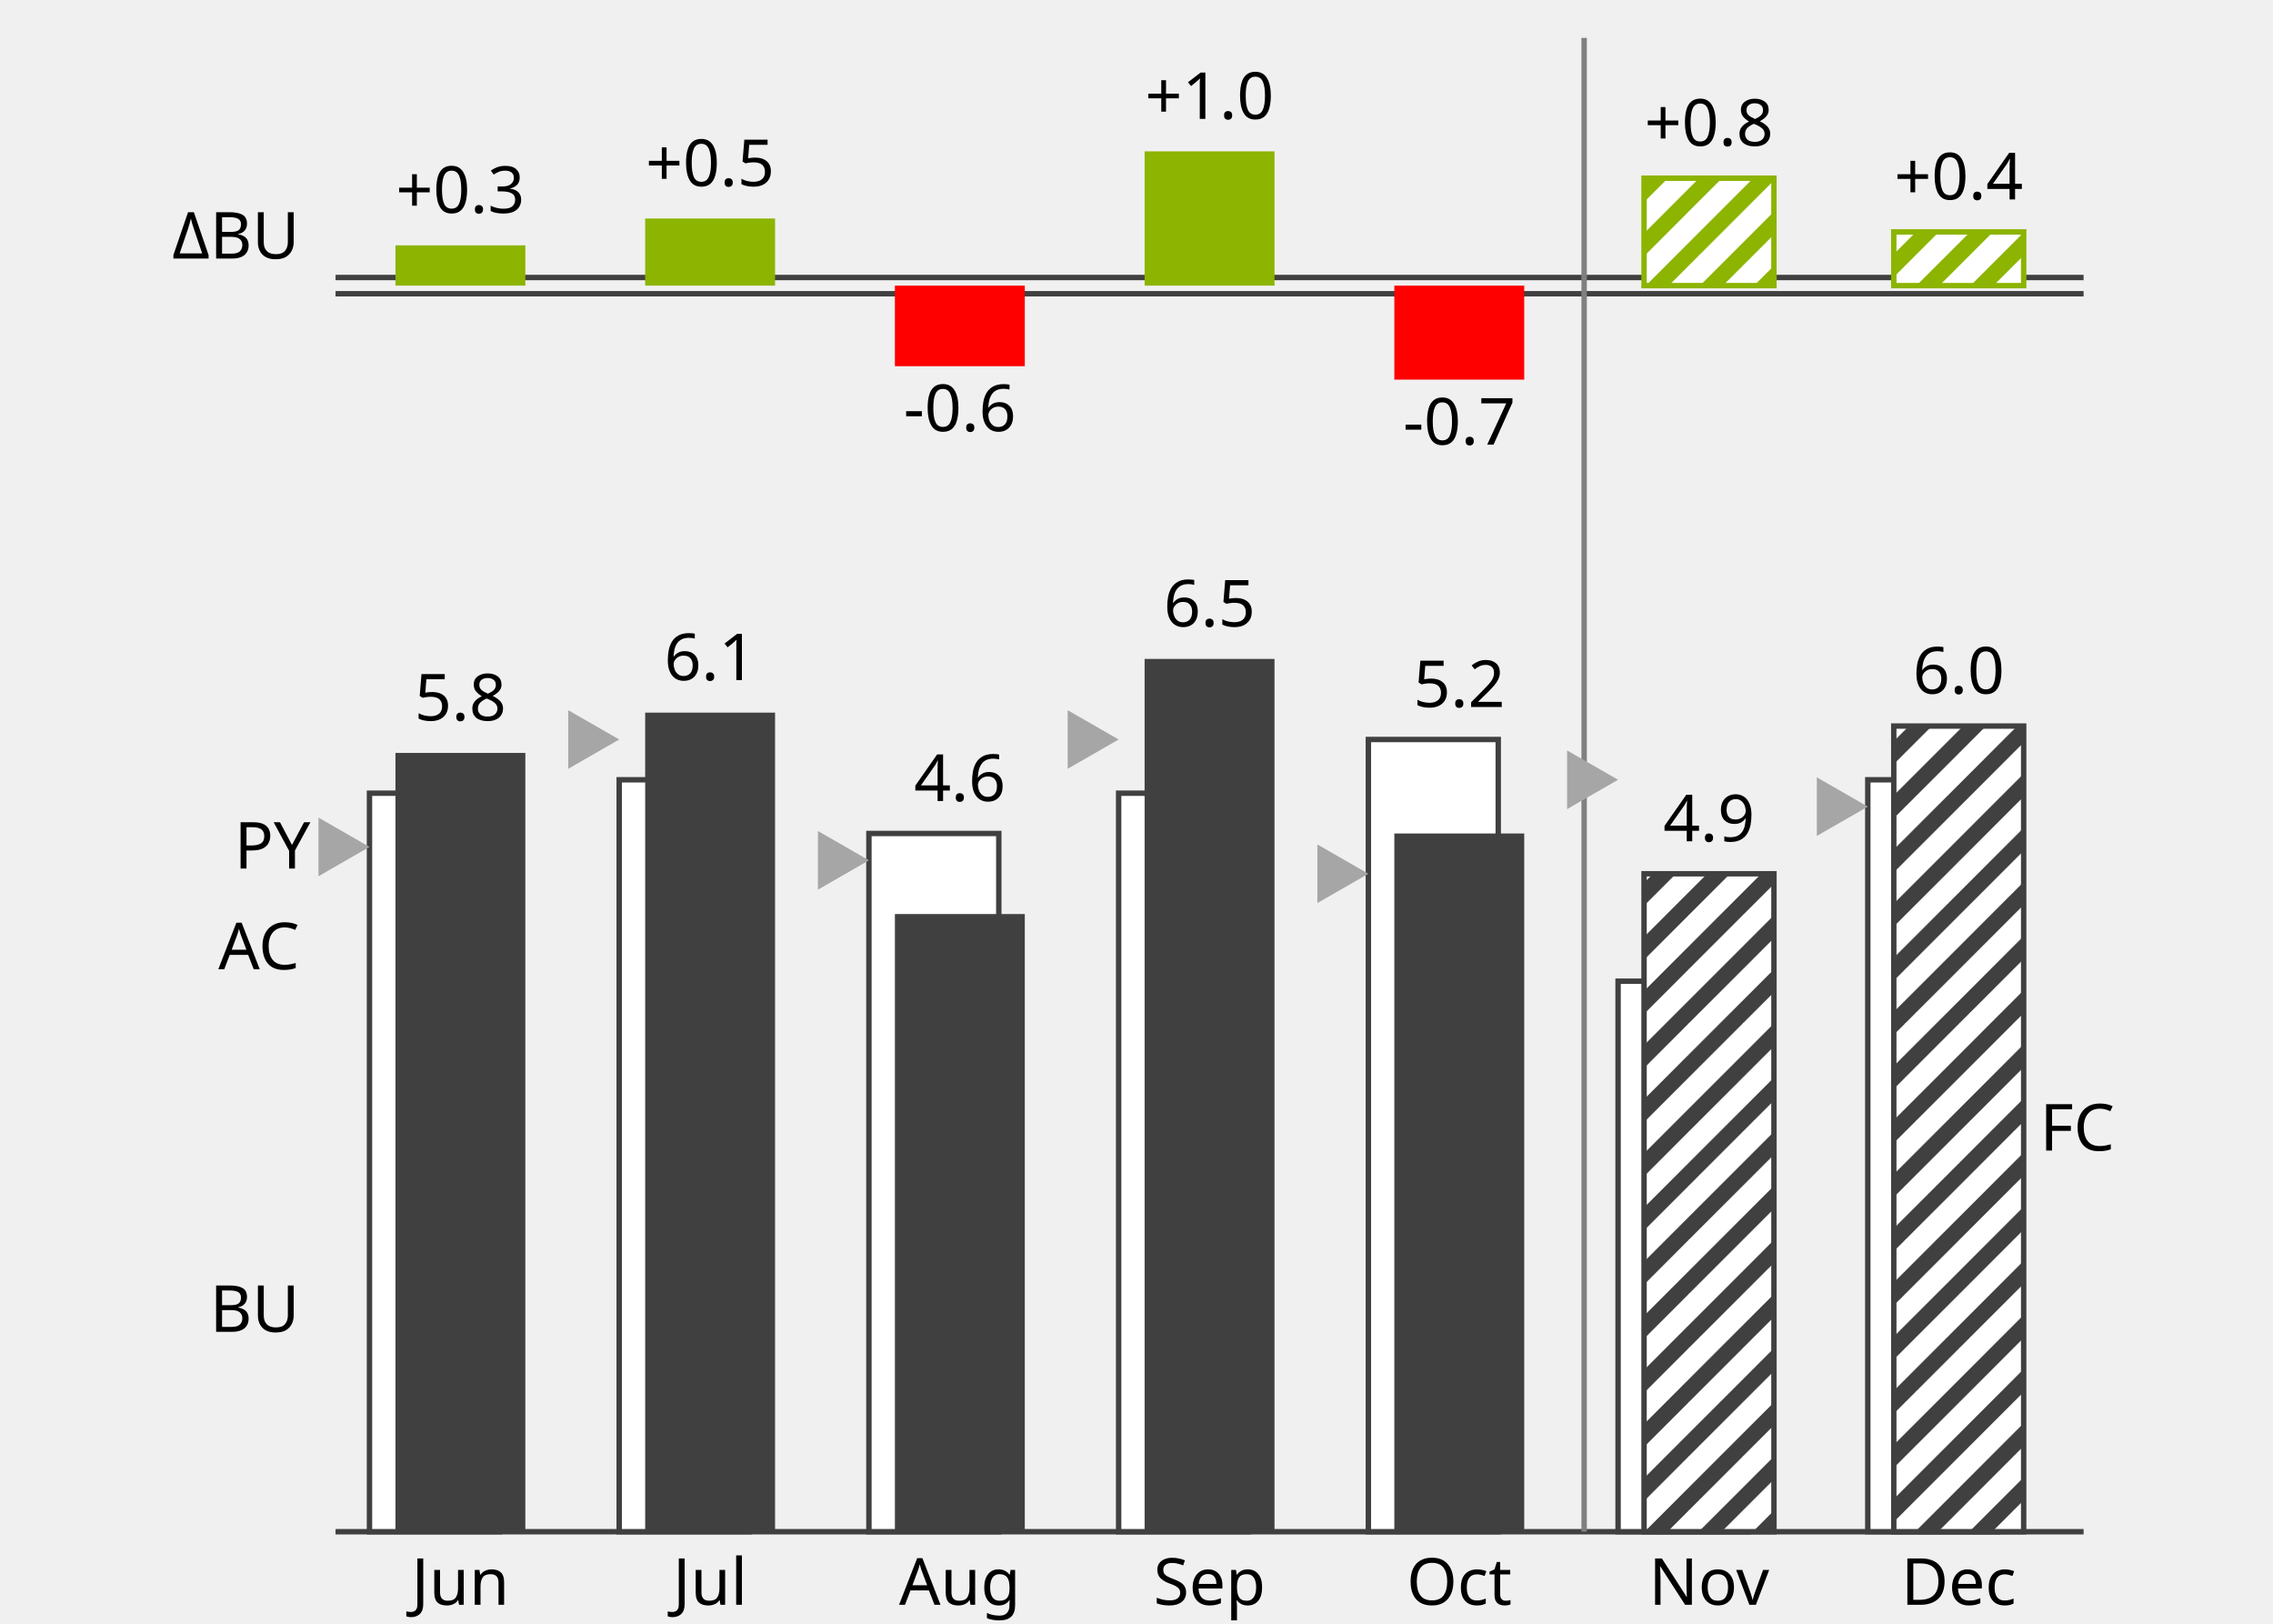
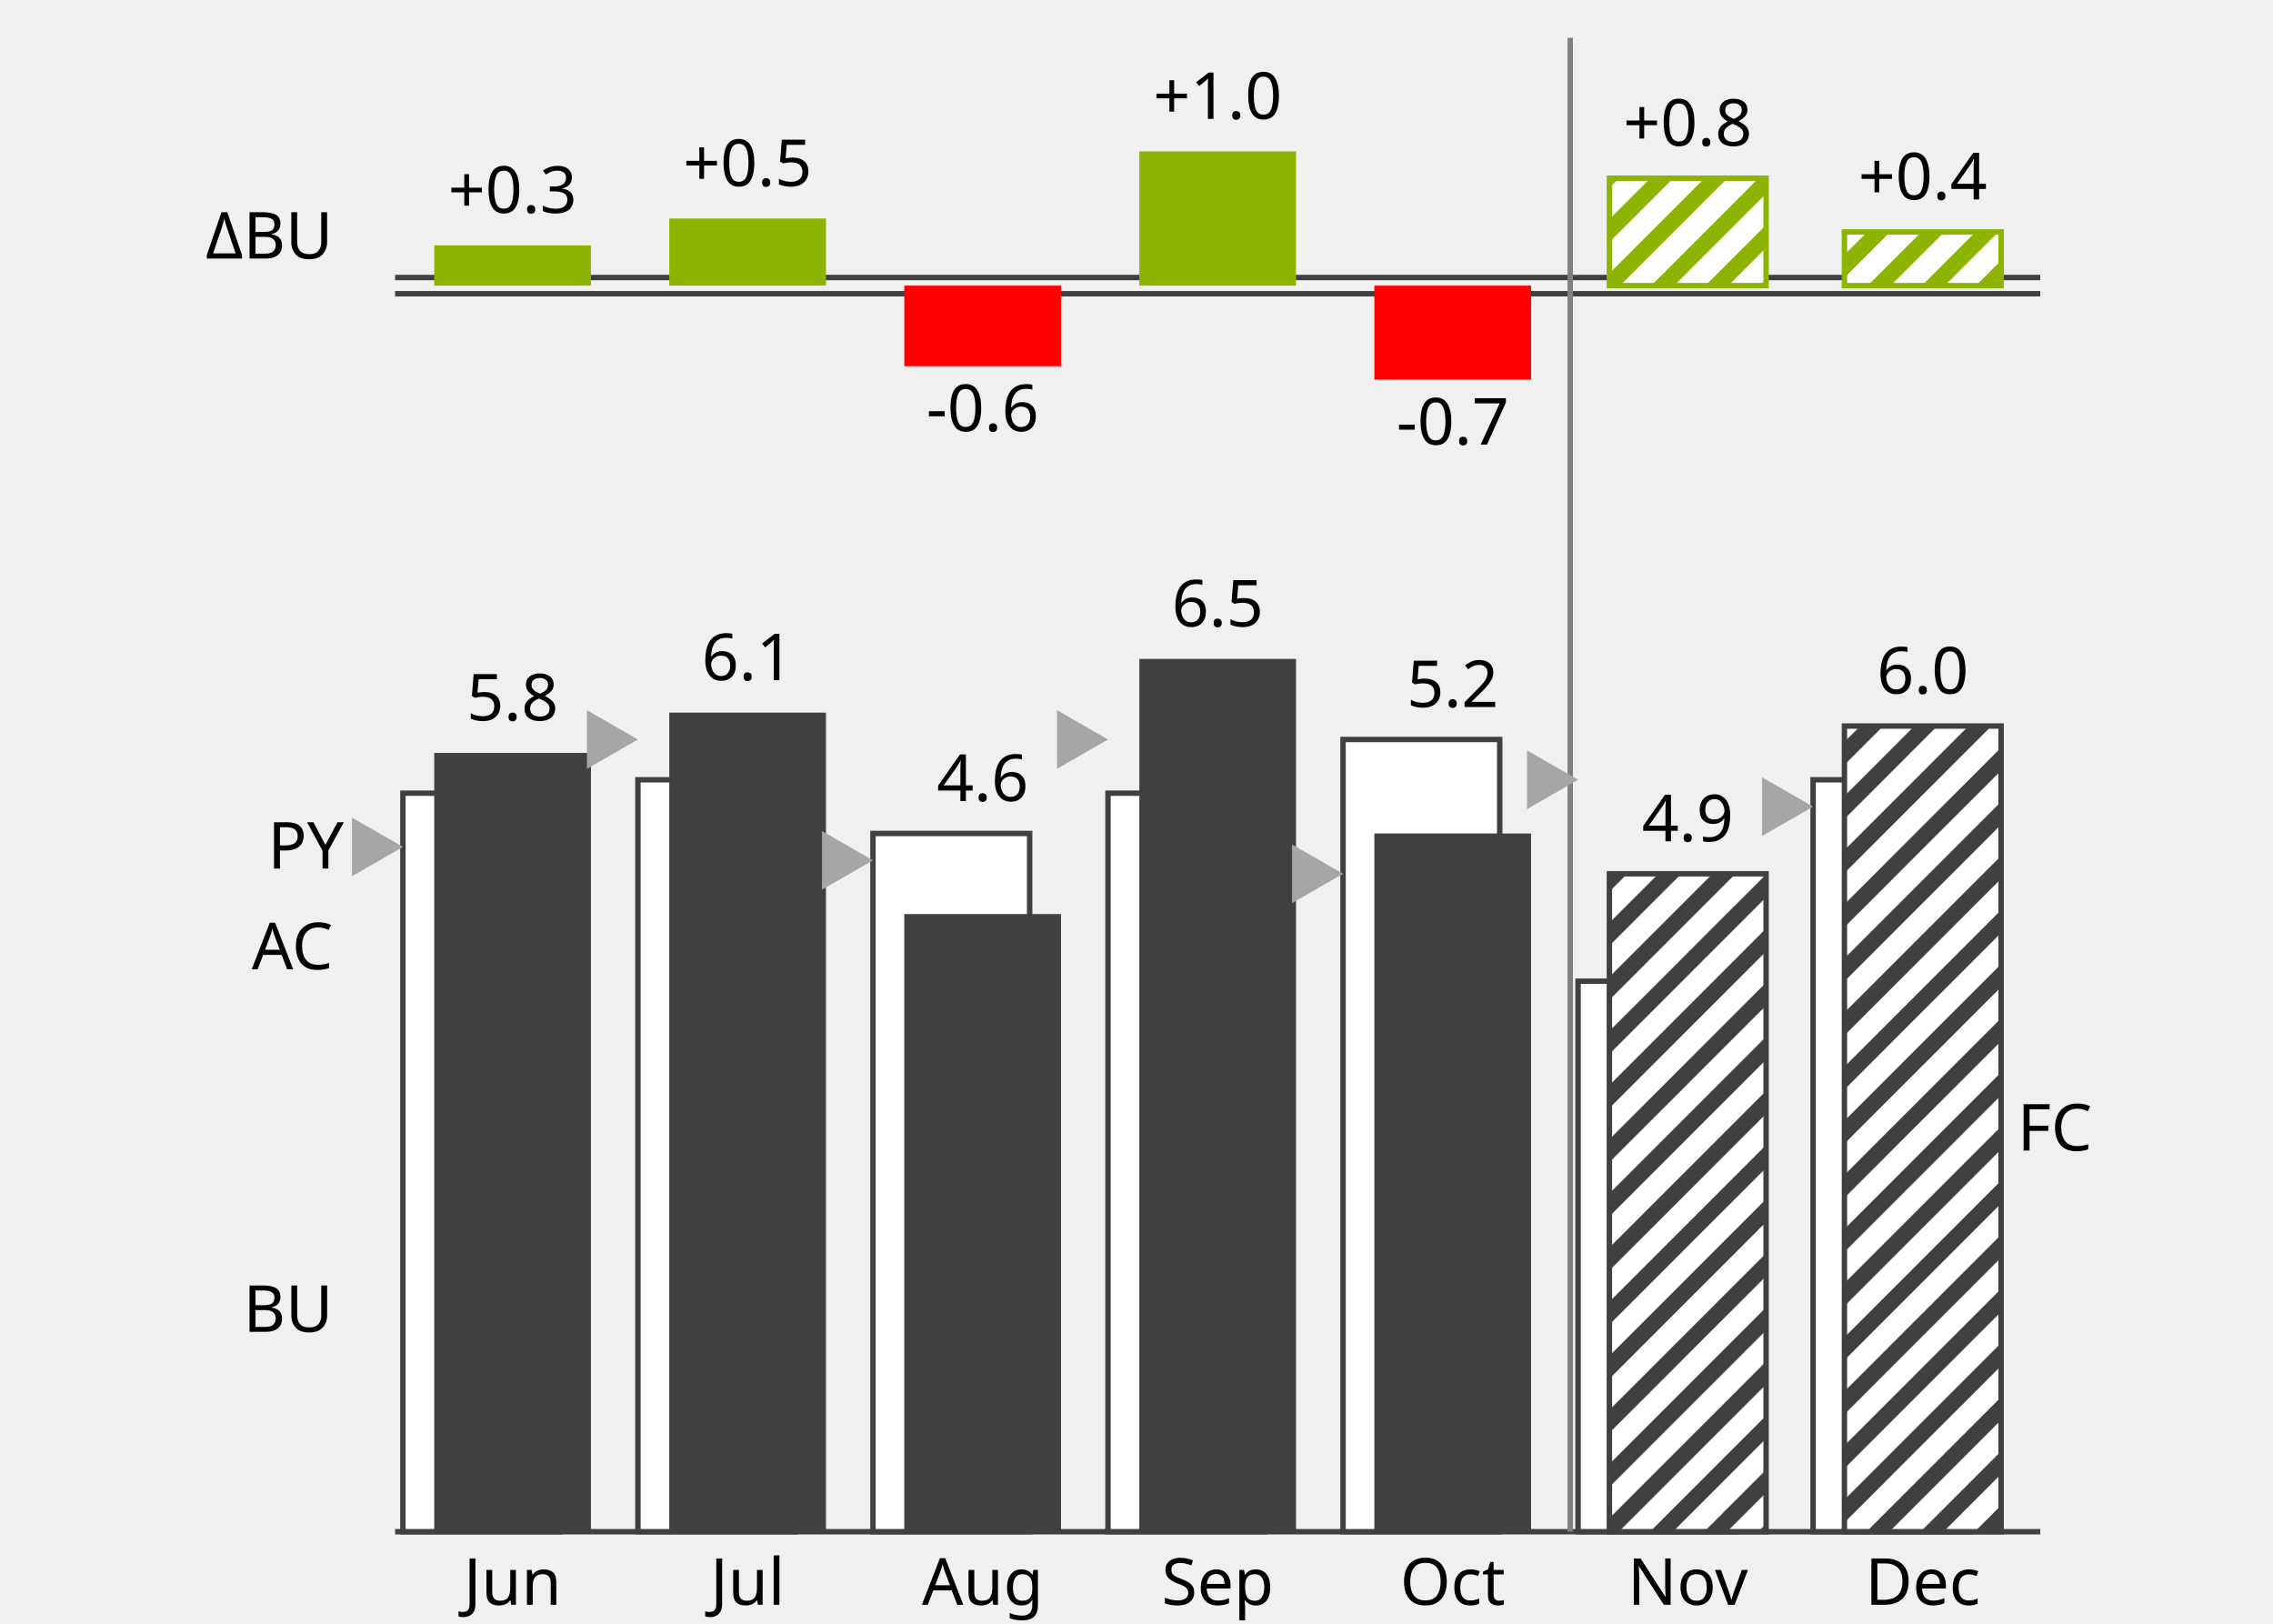
<svg xmlns="http://www.w3.org/2000/svg" version="1.1" class="marks" width="420" height="300" viewBox="0 0 420 300">
  <defs>
    <pattern id="pp-diagonal-stripe-3-404040-FFFFFF" patternUnits="userSpaceOnUse" width="10" height="10">
      <rect width="10" height="10" fill="#FFFFFF" />
      <path d="M-1,1 l2,-2 M0,10 l10,-10 M9,11 l2,-2" stroke="#404040" stroke-width="3" />
    </pattern>
    <pattern id="pp-diagonal-stripe-3-8CB400-FFFFFF" patternUnits="userSpaceOnUse" width="10" height="10">
      <rect width="10" height="10" fill="#FFFFFF" />
      <path d="M-1,1 l2,-2 M0,10 l10,-10 M9,11 l2,-2" stroke="#8CB400" stroke-width="3" />
    </pattern>
  </defs>
-   <g fill="none" stroke-miterlimit="4" transform="translate(62,7)">
+   <g fill="none" stroke-miterlimit="4" transform="translate(73,7)">
    <g class="mark-group role-frame root" role="graphics-object" aria-roledescription="group mark container">
      <g transform="translate(0,0)">
-         <path class="background" aria-hidden="true" d="M0,0h323v276h-323Z" />
+         <path class="background" aria-hidden="true" d="M0,0h304v276h-304Z" />
        <g>
          <g class="mark-group role-axis" role="graphics-symbol" aria-roledescription="axis" aria-label="X-axis for a discrete scale with 7 values: Jun, Jul, Aug, Sep, Oct, Nov, Dec">
            <g transform="translate(0.5,276.5)">
              <path class="background" aria-hidden="true" d="M0,0h0v0h0Z" pointer-events="none" />
              <g>
                <g class="mark-text role-axis-label" pointer-events="none">
-                   <text text-anchor="middle" transform="translate(22.57143,13)" font-family="Segoe UI" font-size="12px" fill="#000000" opacity="1">Jun</text>
-                   <text text-anchor="middle" transform="translate(68.71429,13)" font-family="Segoe UI" font-size="12px" fill="#000000" opacity="1">Jul</text>
-                   <text text-anchor="middle" transform="translate(114.8571,13)" font-family="Segoe UI" font-size="12px" fill="#000000" opacity="1">Aug</text>
-                   <text text-anchor="middle" transform="translate(161,13)" font-family="Segoe UI" font-size="12px" fill="#000000" opacity="1">Sep</text>
-                   <text text-anchor="middle" transform="translate(207.1429,13)" font-family="Segoe UI" font-size="12px" fill="#000000" opacity="1">Oct</text>
-                   <text text-anchor="middle" transform="translate(253.2857,13)" font-family="Segoe UI" font-size="12px" fill="#000000" opacity="1">Nov</text>
-                   <text text-anchor="middle" transform="translate(299.4286,13)" font-family="Segoe UI" font-size="12px" fill="#000000" opacity="1">Dec</text>
+                   <text text-anchor="middle" transform="translate(21.21429,13)" font-family="Segoe UI" font-size="12px" fill="#000000" opacity="1">Jun</text>
+                   <text text-anchor="middle" transform="translate(64.64286,13)" font-family="Segoe UI" font-size="12px" fill="#000000" opacity="1">Jul</text>
+                   <text text-anchor="middle" transform="translate(108.0714,13)" font-family="Segoe UI" font-size="12px" fill="#000000" opacity="1">Aug</text>
+                   <text text-anchor="middle" transform="translate(151.5,13)" font-family="Segoe UI" font-size="12px" fill="#000000" opacity="1">Sep</text>
+                   <text text-anchor="middle" transform="translate(194.9286,13)" font-family="Segoe UI" font-size="12px" fill="#000000" opacity="1">Oct</text>
+                   <text text-anchor="middle" transform="translate(238.3571,13)" font-family="Segoe UI" font-size="12px" fill="#000000" opacity="1">Nov</text>
+                   <text text-anchor="middle" transform="translate(281.7857,13)" font-family="Segoe UI" font-size="12px" fill="#000000" opacity="1">Dec</text>
                </g>
              </g>
              <path class="foreground" aria-hidden="true" d="" pointer-events="none" display="none" />
            </g>
          </g>
          <g class="mark-symbol role-mark layer_0_marks" role="graphics-object" aria-roledescription="symbol mark container">
-             <path aria-label="Period: Jun" role="graphics-symbol" aria-roledescription="point" transform="translate(23.07143,0)" d="M2.739,0A2.739,2.739,0,1,1,-2.739,0A2.739,2.739,0,1,1,2.739,0" stroke="#4c78a8" stroke-width="2" opacity="0" />
-             <path aria-label="Period: Jul" role="graphics-symbol" aria-roledescription="point" transform="translate(69.21429,0)" d="M2.739,0A2.739,2.739,0,1,1,-2.739,0A2.739,2.739,0,1,1,2.739,0" stroke="#4c78a8" stroke-width="2" opacity="0" />
-             <path aria-label="Period: Aug" role="graphics-symbol" aria-roledescription="point" transform="translate(115.3571,0)" d="M2.739,0A2.739,2.739,0,1,1,-2.739,0A2.739,2.739,0,1,1,2.739,0" stroke="#4c78a8" stroke-width="2" opacity="0" />
-             <path aria-label="Period: Sep" role="graphics-symbol" aria-roledescription="point" transform="translate(161.5,0)" d="M2.739,0A2.739,2.739,0,1,1,-2.739,0A2.739,2.739,0,1,1,2.739,0" stroke="#4c78a8" stroke-width="2" opacity="0" />
-             <path aria-label="Period: Oct" role="graphics-symbol" aria-roledescription="point" transform="translate(207.6429,0)" d="M2.739,0A2.739,2.739,0,1,1,-2.739,0A2.739,2.739,0,1,1,2.739,0" stroke="#4c78a8" stroke-width="2" opacity="0" />
-             <path aria-label="Period: Nov" role="graphics-symbol" aria-roledescription="point" transform="translate(253.7857,0)" d="M2.739,0A2.739,2.739,0,1,1,-2.739,0A2.739,2.739,0,1,1,2.739,0" stroke="#4c78a8" stroke-width="2" opacity="0" />
-             <path aria-label="Period: Dec" role="graphics-symbol" aria-roledescription="point" transform="translate(299.9286,0)" d="M2.739,0A2.739,2.739,0,1,1,-2.739,0A2.739,2.739,0,1,1,2.739,0" stroke="#4c78a8" stroke-width="2" opacity="0" />
+             <path aria-label="Period: Jun" role="graphics-symbol" aria-roledescription="point" transform="translate(21.71429,0)" d="M2.739,0A2.739,2.739,0,1,1,-2.739,0A2.739,2.739,0,1,1,2.739,0" stroke="#4c78a8" stroke-width="2" opacity="0" />
+             <path aria-label="Period: Jul" role="graphics-symbol" aria-roledescription="point" transform="translate(65.14286,0)" d="M2.739,0A2.739,2.739,0,1,1,-2.739,0A2.739,2.739,0,1,1,2.739,0" stroke="#4c78a8" stroke-width="2" opacity="0" />
+             <path aria-label="Period: Aug" role="graphics-symbol" aria-roledescription="point" transform="translate(108.5714,0)" d="M2.739,0A2.739,2.739,0,1,1,-2.739,0A2.739,2.739,0,1,1,2.739,0" stroke="#4c78a8" stroke-width="2" opacity="0" />
+             <path aria-label="Period: Sep" role="graphics-symbol" aria-roledescription="point" transform="translate(152,0)" d="M2.739,0A2.739,2.739,0,1,1,-2.739,0A2.739,2.739,0,1,1,2.739,0" stroke="#4c78a8" stroke-width="2" opacity="0" />
+             <path aria-label="Period: Oct" role="graphics-symbol" aria-roledescription="point" transform="translate(195.4286,0)" d="M2.739,0A2.739,2.739,0,1,1,-2.739,0A2.739,2.739,0,1,1,2.739,0" stroke="#4c78a8" stroke-width="2" opacity="0" />
+             <path aria-label="Period: Nov" role="graphics-symbol" aria-roledescription="point" transform="translate(238.8571,0)" d="M2.739,0A2.739,2.739,0,1,1,-2.739,0A2.739,2.739,0,1,1,2.739,0" stroke="#4c78a8" stroke-width="2" opacity="0" />
+             <path aria-label="Period: Dec" role="graphics-symbol" aria-roledescription="point" transform="translate(282.2857,0)" d="M2.739,0A2.739,2.739,0,1,1,-2.739,0A2.739,2.739,0,1,1,2.739,0" stroke="#4c78a8" stroke-width="2" opacity="0" />
          </g>
          <g class="mark-rule role-mark layer_1_marks" role="graphics-symbol" aria-roledescription="rule mark container" />
          <g class="mark-rect role-mark layer_2_marks" role="graphics-object" aria-roledescription="rect mark container">
-             <path aria-label="Period: Jun" role="graphics-symbol" aria-roledescription="bar" d="M0,0h46.143v276h-46.143Z" opacity="1" />
-             <path aria-label="Period: Jul" role="graphics-symbol" aria-roledescription="bar" d="M46.143,0h46.143v276h-46.143Z" opacity="1" />
-             <path aria-label="Period: Aug" role="graphics-symbol" aria-roledescription="bar" d="M92.286,0h46.143v276h-46.143Z" opacity="1" />
-             <path aria-label="Period: Sep" role="graphics-symbol" aria-roledescription="bar" d="M138.429,0h46.143v276h-46.143Z" opacity="1" />
-             <path aria-label="Period: Oct" role="graphics-symbol" aria-roledescription="bar" d="M184.571,0h46.143v276h-46.143Z" opacity="1" />
-             <path aria-label="Period: Nov" role="graphics-symbol" aria-roledescription="bar" d="M230.714,0h46.143v276h-46.143Z" opacity="1" />
-             <path aria-label="Period: Dec" role="graphics-symbol" aria-roledescription="bar" d="M276.857,0h46.143v276h-46.143Z" opacity="1" />
+             <path aria-label="Period: Jun" role="graphics-symbol" aria-roledescription="bar" d="M7.105427357601002e-15,0h43.429v276h-43.429Z" opacity="1" />
+             <path aria-label="Period: Jul" role="graphics-symbol" aria-roledescription="bar" d="M43.429,0h43.429v276h-43.429Z" opacity="1" />
+             <path aria-label="Period: Aug" role="graphics-symbol" aria-roledescription="bar" d="M86.857,0h43.429v276h-43.429Z" opacity="1" />
+             <path aria-label="Period: Sep" role="graphics-symbol" aria-roledescription="bar" d="M130.286,0h43.429v276h-43.429Z" opacity="1" />
+             <path aria-label="Period: Oct" role="graphics-symbol" aria-roledescription="bar" d="M173.714,0h43.429v276h-43.429Z" opacity="1" />
+             <path aria-label="Period: Nov" role="graphics-symbol" aria-roledescription="bar" d="M217.143,0h43.429v276h-43.429Z" opacity="1" />
+             <path aria-label="Period: Dec" role="graphics-symbol" aria-roledescription="bar" d="M260.571,0h43.429v276h-43.429Z" opacity="1" />
          </g>
          <g class="mark-rect role-mark layer_3_marks" role="graphics-symbol" aria-roledescription="rect mark container" />
          <g class="mark-rule role-mark layer_4_marks" role="graphics-symbol" aria-roledescription="rule mark container" />
          <g class="mark-rule role-mark layer_5_marks" role="graphics-symbol" aria-roledescription="rule mark container">
-             <line transform="translate(0,276)" x2="323" y2="0" stroke="#404040" stroke-width="1" />
+             <line transform="translate(0,276)" x2="304" y2="0" stroke="#404040" stroke-width="1" />
          </g>
          <g class="mark-rule role-mark layer_6_marks" role="graphics-symbol" aria-roledescription="rule mark container" />
          <g class="mark-rule role-mark layer_7_marks" role="graphics-symbol" aria-roledescription="rule mark container">
-             <line transform="translate(0,44.27258)" x2="323" y2="0" stroke="#404040" stroke-width="1" />
+             <line transform="translate(0,44.27258)" x2="304" y2="0" stroke="#404040" stroke-width="1" />
          </g>
          <g class="mark-rule role-mark layer_8_marks" role="graphics-symbol" aria-roledescription="rule mark container">
-             <line transform="translate(0,47.27258)" x2="323" y2="0" stroke="#404040" stroke-width="1" />
+             <line transform="translate(0,47.27258)" x2="304" y2="0" stroke="#404040" stroke-width="1" />
          </g>
          <g class="mark-rule role-mark layer_9_marks" role="graphics-object" aria-roledescription="rule mark container">
-             <line aria-label="Period: Nov" role="graphics-symbol" aria-roledescription="rule mark" transform="translate(230.7143,0)" x2="0" y2="276" stroke="#808080" stroke-width="1" />
+             <line aria-label="Period: Nov" role="graphics-symbol" aria-roledescription="rule mark" transform="translate(217.1429,0)" x2="0" y2="276" stroke="#808080" stroke-width="1" />
          </g>
          <g class="mark-rect role-mark layer_10_marks" role="graphics-object" aria-roledescription="rect mark container">
-             <path aria-label="Period: Jun" role="graphics-symbol" aria-roledescription="bar" d="M6.271,139.551h24.001v136.449h-24.001Z" fill="#FFFFFF" stroke="#404040" stroke-width="1" />
-             <path aria-label="Period: Jul" role="graphics-symbol" aria-roledescription="bar" d="M52.413,137.07h24.001v138.93h-24.001Z" fill="#FFFFFF" stroke="#404040" stroke-width="1" />
-             <path aria-label="Period: Aug" role="graphics-symbol" aria-roledescription="bar" d="M98.556,146.993h24.001v129.007h-24.001Z" fill="#FFFFFF" stroke="#404040" stroke-width="1" />
-             <path aria-label="Period: Sep" role="graphics-symbol" aria-roledescription="bar" d="M144.699,139.551h24.001v136.449h-24.001Z" fill="#FFFFFF" stroke="#404040" stroke-width="1" />
-             <path aria-label="Period: Oct" role="graphics-symbol" aria-roledescription="bar" d="M190.842,129.627h24.001v146.373h-24.001Z" fill="#FFFFFF" stroke="#404040" stroke-width="1" />
-             <path aria-label="Period: Nov" role="graphics-symbol" aria-roledescription="bar" d="M236.985,174.283h24.001v101.717h-24.001Z" fill="#FFFFFF" stroke="#404040" stroke-width="1" />
-             <path aria-label="Period: Dec" role="graphics-symbol" aria-roledescription="bar" d="M283.128,137.07h24.001v138.93h-24.001Z" fill="#FFFFFF" stroke="#404040" stroke-width="1" />
+             <path aria-label="Period: Jun" role="graphics-symbol" aria-roledescription="bar" d="M1.447,139.551h28.954v136.449h-28.954Z" fill="#FFFFFF" stroke="#404040" stroke-width="1" />
+             <path aria-label="Period: Jul" role="graphics-symbol" aria-roledescription="bar" d="M44.875,137.07h28.954v138.93h-28.954Z" fill="#FFFFFF" stroke="#404040" stroke-width="1" />
+             <path aria-label="Period: Aug" role="graphics-symbol" aria-roledescription="bar" d="M88.304,146.993h28.954v129.007h-28.954Z" fill="#FFFFFF" stroke="#404040" stroke-width="1" />
+             <path aria-label="Period: Sep" role="graphics-symbol" aria-roledescription="bar" d="M131.732,139.551h28.954v136.449h-28.954Z" fill="#FFFFFF" stroke="#404040" stroke-width="1" />
+             <path aria-label="Period: Oct" role="graphics-symbol" aria-roledescription="bar" d="M175.161,129.627h28.954v146.373h-28.954Z" fill="#FFFFFF" stroke="#404040" stroke-width="1" />
+             <path aria-label="Period: Nov" role="graphics-symbol" aria-roledescription="bar" d="M218.589,174.283h28.954v101.717h-28.954Z" fill="#FFFFFF" stroke="#404040" stroke-width="1" />
+             <path aria-label="Period: Dec" role="graphics-symbol" aria-roledescription="bar" d="M262.018,137.07h28.954v138.93h-28.954Z" fill="#FFFFFF" stroke="#404040" stroke-width="1" />
          </g>
          <g class="mark-rect role-mark layer_11_marks" role="graphics-object" aria-roledescription="rect mark container">
-             <path aria-label="Period: Nov" role="graphics-symbol" aria-roledescription="bar" d="M241.785,154.436h24.001v121.564h-24.001Z" fill="#FFFFFF" />
-             <path aria-label="Period: Dec" role="graphics-symbol" aria-roledescription="bar" d="M287.928,127.146h24.001v148.854h-24.001Z" fill="#FFFFFF" />
+             <path aria-label="Period: Nov" role="graphics-symbol" aria-roledescription="bar" d="M224.38,154.436h28.954v121.564h-28.954Z" fill="#FFFFFF" />
+             <path aria-label="Period: Dec" role="graphics-symbol" aria-roledescription="bar" d="M267.809,127.146h28.954v148.854h-28.954Z" fill="#FFFFFF" />
          </g>
          <g class="mark-rect role-mark layer_12_marks" role="graphics-object" aria-roledescription="rect mark container">
-             <path aria-label="Period: Jun; AC&amp;FC: 5.8; Δ: +0.3" role="graphics-symbol" aria-roledescription="bar" d="M11.071,132.108h24.001v143.892h-24.001Z" fill="#404040" stroke-width="1" opacity="1" />
-             <path aria-label="Period: Jul; AC&amp;FC: 6.1; Δ: +0.5" role="graphics-symbol" aria-roledescription="bar" d="M57.214,124.665h24.001v151.335h-24.001Z" fill="#404040" stroke-width="1" opacity="1" />
-             <path aria-label="Period: Aug; AC&amp;FC: 4.6; Δ: -0.6" role="graphics-symbol" aria-roledescription="bar" d="M103.357,161.879h24.001v114.121h-24.001Z" fill="#404040" stroke-width="1" opacity="1" />
-             <path aria-label="Period: Sep; AC&amp;FC: 6.5; Δ: +1.0" role="graphics-symbol" aria-roledescription="bar" d="M149.499,114.742h24.001v161.258h-24.001Z" fill="#404040" stroke-width="1" opacity="1" />
-             <path aria-label="Period: Oct; AC&amp;FC: 5.2; Δ: -0.7" role="graphics-symbol" aria-roledescription="bar" d="M195.642,146.993h24.001v129.007h-24.001Z" fill="#404040" stroke-width="1" opacity="1" />
-             <path aria-label="Period: Nov; AC&amp;FC: 4.9; Δ: +0.8" role="graphics-symbol" aria-roledescription="bar" d="M241.785,154.436h24.001v121.564h-24.001Z" fill="url(#pp-diagonal-stripe-3-404040-FFFFFF)" stroke="#404040" stroke-width="1" opacity="1" />
-             <path aria-label="Period: Dec; AC&amp;FC: 6.0; Δ: +0.4" role="graphics-symbol" aria-roledescription="bar" d="M287.928,127.146h24.001v148.854h-24.001Z" fill="url(#pp-diagonal-stripe-3-404040-FFFFFF)" stroke="#404040" stroke-width="1" opacity="1" />
+             <path aria-label="Period: Jun; AC&amp;FC: 5.8; Δ: +0.3" role="graphics-symbol" aria-roledescription="bar" d="M7.237,132.108h28.954v143.892h-28.954Z" fill="#404040" stroke-width="1" opacity="1" />
+             <path aria-label="Period: Jul; AC&amp;FC: 6.1; Δ: +0.5" role="graphics-symbol" aria-roledescription="bar" d="M50.666,124.665h28.954v151.335h-28.954Z" fill="#404040" stroke-width="1" opacity="1" />
+             <path aria-label="Period: Aug; AC&amp;FC: 4.6; Δ: -0.6" role="graphics-symbol" aria-roledescription="bar" d="M94.095,161.879h28.954v114.121h-28.954Z" fill="#404040" stroke-width="1" opacity="1" />
+             <path aria-label="Period: Sep; AC&amp;FC: 6.5; Δ: +1.0" role="graphics-symbol" aria-roledescription="bar" d="M137.523,114.742h28.954v161.258h-28.954Z" fill="#404040" stroke-width="1" opacity="1" />
+             <path aria-label="Period: Oct; AC&amp;FC: 5.2; Δ: -0.7" role="graphics-symbol" aria-roledescription="bar" d="M180.952,146.993h28.954v129.007h-28.954Z" fill="#404040" stroke-width="1" opacity="1" />
+             <path aria-label="Period: Nov; AC&amp;FC: 4.9; Δ: +0.8" role="graphics-symbol" aria-roledescription="bar" d="M224.38,154.436h28.954v121.564h-28.954Z" fill="url(#pp-diagonal-stripe-3-404040-FFFFFF)" stroke="#404040" stroke-width="1" opacity="1" />
+             <path aria-label="Period: Dec; AC&amp;FC: 6.0; Δ: +0.4" role="graphics-symbol" aria-roledescription="bar" d="M267.809,127.146h28.954v148.854h-28.954Z" fill="url(#pp-diagonal-stripe-3-404040-FFFFFF)" stroke="#404040" stroke-width="1" opacity="1" />
          </g>
          <g class="mark-symbol role-mark layer_13_marks" role="graphics-object" aria-roledescription="symbol mark container">
-             <path aria-label="Period: Jun; triangle: PY 5.1" role="graphics-symbol" aria-roledescription="point" transform="translate(1.310391,149.4742)" d="M-3.96,-4.554L3.96,0L-3.96,4.554Z" fill="#A6A6A6" stroke="#A6A6A6" stroke-width="1" opacity="1" />
-             <path aria-label="Period: Jul; triangle: PY 5.9" role="graphics-symbol" aria-roledescription="point" transform="translate(47.45325,129.627)" d="M-3.96,-4.554L3.96,0L-3.96,4.554Z" fill="#A6A6A6" stroke="#A6A6A6" stroke-width="1" opacity="1" />
-             <path aria-label="Period: Aug; triangle: PY 5.0" role="graphics-symbol" aria-roledescription="point" transform="translate(93.5961,151.9551)" d="M-3.96,-4.554L3.96,0L-3.96,4.554Z" fill="#A6A6A6" stroke="#A6A6A6" stroke-width="1" opacity="1" />
-             <path aria-label="Period: Sep; triangle: PY 5.9" role="graphics-symbol" aria-roledescription="point" transform="translate(139.739,129.627)" d="M-3.96,-4.554L3.96,0L-3.96,4.554Z" fill="#A6A6A6" stroke="#A6A6A6" stroke-width="1" opacity="1" />
-             <path aria-label="Period: Oct; triangle: PY 4.9" role="graphics-symbol" aria-roledescription="point" transform="translate(185.8818,154.436)" d="M-3.96,-4.554L3.96,0L-3.96,4.554Z" fill="#A6A6A6" stroke="#A6A6A6" stroke-width="1" opacity="1" />
-             <path aria-label="Period: Nov; triangle: PY 5.6" role="graphics-symbol" aria-roledescription="point" transform="translate(232.0247,137.0697)" d="M-3.96,-4.554L3.96,0L-3.96,4.554Z" fill="#A6A6A6" stroke="#A6A6A6" stroke-width="1" opacity="1" />
-             <path aria-label="Period: Dec; triangle: PY 5.4" role="graphics-symbol" aria-roledescription="point" transform="translate(278.1675,142.0315)" d="M-3.96,-4.554L3.96,0L-3.96,4.554Z" fill="#A6A6A6" stroke="#A6A6A6" stroke-width="1" opacity="1" />
+             <path aria-label="Period: Jun; triangle: PY 5.1" role="graphics-symbol" aria-roledescription="point" transform="translate(-3.513592,149.4742)" d="M-3.96,-4.554L3.96,0L-3.96,4.554Z" fill="#A6A6A6" stroke="#A6A6A6" stroke-width="1" opacity="1" />
+             <path aria-label="Period: Jul; triangle: PY 5.9" role="graphics-symbol" aria-roledescription="point" transform="translate(39.91498,129.627)" d="M-3.96,-4.554L3.96,0L-3.96,4.554Z" fill="#A6A6A6" stroke="#A6A6A6" stroke-width="1" opacity="1" />
+             <path aria-label="Period: Aug; triangle: PY 5.0" role="graphics-symbol" aria-roledescription="point" transform="translate(83.34355,151.9551)" d="M-3.96,-4.554L3.96,0L-3.96,4.554Z" fill="#A6A6A6" stroke="#A6A6A6" stroke-width="1" opacity="1" />
+             <path aria-label="Period: Sep; triangle: PY 5.9" role="graphics-symbol" aria-roledescription="point" transform="translate(126.7721,129.627)" d="M-3.96,-4.554L3.96,0L-3.96,4.554Z" fill="#A6A6A6" stroke="#A6A6A6" stroke-width="1" opacity="1" />
+             <path aria-label="Period: Oct; triangle: PY 4.9" role="graphics-symbol" aria-roledescription="point" transform="translate(170.2007,154.436)" d="M-3.96,-4.554L3.96,0L-3.96,4.554Z" fill="#A6A6A6" stroke="#A6A6A6" stroke-width="1" opacity="1" />
+             <path aria-label="Period: Nov; triangle: PY 5.6" role="graphics-symbol" aria-roledescription="point" transform="translate(213.6293,137.0697)" d="M-3.96,-4.554L3.96,0L-3.96,4.554Z" fill="#A6A6A6" stroke="#A6A6A6" stroke-width="1" opacity="1" />
+             <path aria-label="Period: Dec; triangle: PY 5.4" role="graphics-symbol" aria-roledescription="point" transform="translate(257.0578,142.0315)" d="M-3.96,-4.554L3.96,0L-3.96,4.554Z" fill="#A6A6A6" stroke="#A6A6A6" stroke-width="1" opacity="1" />
          </g>
          <g class="mark-text role-mark layer_14_marks" role="graphics-object" aria-roledescription="text mark container">
-             <text aria-label="Period: Jun" role="graphics-symbol" aria-roledescription="text mark" text-anchor="middle" transform="translate(23.07143,126.1079)" font-family="Segoe UI" font-size="12px" fill="#000000">5.8</text>
-             <text aria-label="Period: Jul" role="graphics-symbol" aria-roledescription="text mark" text-anchor="middle" transform="translate(69.21429,118.6652)" font-family="Segoe UI" font-size="12px" fill="#000000">6.1</text>
-             <text aria-label="Period: Aug" role="graphics-symbol" aria-roledescription="text mark" text-anchor="middle" transform="translate(115.3571,140.9933)" font-family="Segoe UI" font-size="12px" fill="#000000">4.6</text>
-             <text aria-label="Period: Sep" role="graphics-symbol" aria-roledescription="text mark" text-anchor="middle" transform="translate(161.5,108.7416)" font-family="Segoe UI" font-size="12px" fill="#000000">6.5</text>
-             <text aria-label="Period: Oct" role="graphics-symbol" aria-roledescription="text mark" text-anchor="middle" transform="translate(207.6429,123.627)" font-family="Segoe UI" font-size="12px" fill="#000000">5.2</text>
-             <text aria-label="Period: Nov" role="graphics-symbol" aria-roledescription="text mark" text-anchor="middle" transform="translate(253.7857,148.436)" font-family="Segoe UI" font-size="12px" fill="#000000">4.9</text>
-             <text aria-label="Period: Dec" role="graphics-symbol" aria-roledescription="text mark" text-anchor="middle" transform="translate(299.9286,121.1461)" font-family="Segoe UI" font-size="12px" fill="#000000">6.0</text>
+             <text aria-label="Period: Jun" role="graphics-symbol" aria-roledescription="text mark" text-anchor="middle" transform="translate(21.71429,126.1079)" font-family="Segoe UI" font-size="12px" fill="#000000">5.8</text>
+             <text aria-label="Period: Jul" role="graphics-symbol" aria-roledescription="text mark" text-anchor="middle" transform="translate(65.14286,118.6652)" font-family="Segoe UI" font-size="12px" fill="#000000">6.1</text>
+             <text aria-label="Period: Aug" role="graphics-symbol" aria-roledescription="text mark" text-anchor="middle" transform="translate(108.5714,140.9933)" font-family="Segoe UI" font-size="12px" fill="#000000">4.6</text>
+             <text aria-label="Period: Sep" role="graphics-symbol" aria-roledescription="text mark" text-anchor="middle" transform="translate(152,108.7416)" font-family="Segoe UI" font-size="12px" fill="#000000">6.5</text>
+             <text aria-label="Period: Oct" role="graphics-symbol" aria-roledescription="text mark" text-anchor="middle" transform="translate(195.4286,123.627)" font-family="Segoe UI" font-size="12px" fill="#000000">5.2</text>
+             <text aria-label="Period: Nov" role="graphics-symbol" aria-roledescription="text mark" text-anchor="middle" transform="translate(238.8571,148.436)" font-family="Segoe UI" font-size="12px" fill="#000000">4.9</text>
+             <text aria-label="Period: Dec" role="graphics-symbol" aria-roledescription="text mark" text-anchor="middle" transform="translate(282.2857,121.1461)" font-family="Segoe UI" font-size="12px" fill="#000000">6.0</text>
          </g>
          <g class="mark-symbol role-mark layer_15_marks" role="graphics-symbol" aria-roledescription="symbol mark container" />
          <g class="mark-text role-mark layer_16_marks" role="graphics-object" aria-roledescription="text mark container" />
          <g class="mark-rect role-mark layer_17_marks" role="graphics-object" aria-roledescription="rect mark container">
-             <path aria-label="Period: Jun" role="graphics-symbol" aria-roledescription="bar" d="M11.071,38.33h24.001v7.443h-24.001Z" fill="#8CB400" stroke-width="1" opacity="1" />
-             <path aria-label="Period: Jul" role="graphics-symbol" aria-roledescription="bar" d="M57.214,33.368h24.001v12.404h-24.001Z" fill="#8CB400" stroke-width="1" opacity="1" />
-             <path aria-label="Period: Aug" role="graphics-symbol" aria-roledescription="bar" d="M103.357,45.773h24.001v14.885h-24.001Z" fill="#FF0000" stroke-width="1" opacity="1" />
-             <path aria-label="Period: Sep" role="graphics-symbol" aria-roledescription="bar" d="M149.499,20.964h24.001v24.809h-24.001Z" fill="#8CB400" stroke-width="1" opacity="1" />
-             <path aria-label="Period: Oct" role="graphics-symbol" aria-roledescription="bar" d="M195.642,45.773h24.001v17.366h-24.001Z" fill="#FF0000" stroke-width="1" opacity="1" />
-             <path aria-label="Period: Nov" role="graphics-symbol" aria-roledescription="bar" d="M241.785,25.925h24.001v19.847h-24.001Z" fill="url(#pp-diagonal-stripe-3-8CB400-FFFFFF)" stroke="#8CB400" stroke-width="1" opacity="1" />
-             <path aria-label="Period: Dec" role="graphics-symbol" aria-roledescription="bar" d="M287.928,35.849h24.001v9.924h-24.001Z" fill="url(#pp-diagonal-stripe-3-8CB400-FFFFFF)" stroke="#8CB400" stroke-width="1" opacity="1" />
+             <path aria-label="Period: Jun" role="graphics-symbol" aria-roledescription="bar" d="M7.237,38.33h28.954v7.443h-28.954Z" fill="#8CB400" stroke-width="1" opacity="1" />
+             <path aria-label="Period: Jul" role="graphics-symbol" aria-roledescription="bar" d="M50.666,33.368h28.954v12.404h-28.954Z" fill="#8CB400" stroke-width="1" opacity="1" />
+             <path aria-label="Period: Aug" role="graphics-symbol" aria-roledescription="bar" d="M94.095,45.773h28.954v14.885h-28.954Z" fill="#FF0000" stroke-width="1" opacity="1" />
+             <path aria-label="Period: Sep" role="graphics-symbol" aria-roledescription="bar" d="M137.523,20.964h28.954v24.809h-28.954Z" fill="#8CB400" stroke-width="1" opacity="1" />
+             <path aria-label="Period: Oct" role="graphics-symbol" aria-roledescription="bar" d="M180.952,45.773h28.954v17.366h-28.954Z" fill="#FF0000" stroke-width="1" opacity="1" />
+             <path aria-label="Period: Nov" role="graphics-symbol" aria-roledescription="bar" d="M224.38,25.925h28.954v19.847h-28.954Z" fill="url(#pp-diagonal-stripe-3-8CB400-FFFFFF)" stroke="#8CB400" stroke-width="1" opacity="1" />
+             <path aria-label="Period: Dec" role="graphics-symbol" aria-roledescription="bar" d="M267.809,35.849h28.954v9.924h-28.954Z" fill="url(#pp-diagonal-stripe-3-8CB400-FFFFFF)" stroke="#8CB400" stroke-width="1" opacity="1" />
          </g>
          <g class="mark-text role-mark layer_18_marks" role="graphics-object" aria-roledescription="text mark container">
-             <text aria-label="Period: Jun" role="graphics-symbol" aria-roledescription="text mark" text-anchor="middle" transform="translate(23.07143,32.32989)" font-family="Segoe UI" font-size="12px" fill="#000000">+0.3</text>
-             <text aria-label="Period: Jul" role="graphics-symbol" aria-roledescription="text mark" text-anchor="middle" transform="translate(69.21429,27.36809)" font-family="Segoe UI" font-size="12px" fill="#000000">+0.5</text>
-             <text aria-label="Period: Aug" role="graphics-symbol" aria-roledescription="text mark" text-anchor="middle" transform="translate(115.3571,72.65798)" font-family="Segoe UI" font-size="12px" fill="#000000">-0.6</text>
-             <text aria-label="Period: Sep" role="graphics-symbol" aria-roledescription="text mark" text-anchor="middle" transform="translate(161.5,14.9636)" font-family="Segoe UI" font-size="12px" fill="#000000">+1.0</text>
-             <text aria-label="Period: Oct" role="graphics-symbol" aria-roledescription="text mark" text-anchor="middle" transform="translate(207.6429,75.13888)" font-family="Segoe UI" font-size="12px" fill="#000000">-0.7</text>
-             <text aria-label="Period: Nov" role="graphics-symbol" aria-roledescription="text mark" text-anchor="middle" transform="translate(253.7857,19.92539)" font-family="Segoe UI" font-size="12px" fill="#000000">+0.8</text>
-             <text aria-label="Period: Dec" role="graphics-symbol" aria-roledescription="text mark" text-anchor="middle" transform="translate(299.9286,29.84899)" font-family="Segoe UI" font-size="12px" fill="#000000">+0.4</text>
+             <text aria-label="Period: Jun" role="graphics-symbol" aria-roledescription="text mark" text-anchor="middle" transform="translate(21.71429,32.32989)" font-family="Segoe UI" font-size="12px" fill="#000000">+0.3</text>
+             <text aria-label="Period: Jul" role="graphics-symbol" aria-roledescription="text mark" text-anchor="middle" transform="translate(65.14286,27.36809)" font-family="Segoe UI" font-size="12px" fill="#000000">+0.5</text>
+             <text aria-label="Period: Aug" role="graphics-symbol" aria-roledescription="text mark" text-anchor="middle" transform="translate(108.5714,72.65798)" font-family="Segoe UI" font-size="12px" fill="#000000">-0.6</text>
+             <text aria-label="Period: Sep" role="graphics-symbol" aria-roledescription="text mark" text-anchor="middle" transform="translate(152,14.9636)" font-family="Segoe UI" font-size="12px" fill="#000000">+1.0</text>
+             <text aria-label="Period: Oct" role="graphics-symbol" aria-roledescription="text mark" text-anchor="middle" transform="translate(195.4286,75.13888)" font-family="Segoe UI" font-size="12px" fill="#000000">-0.7</text>
+             <text aria-label="Period: Nov" role="graphics-symbol" aria-roledescription="text mark" text-anchor="middle" transform="translate(238.8571,19.92539)" font-family="Segoe UI" font-size="12px" fill="#000000">+0.8</text>
+             <text aria-label="Period: Dec" role="graphics-symbol" aria-roledescription="text mark" text-anchor="middle" transform="translate(282.2857,29.84899)" font-family="Segoe UI" font-size="12px" fill="#000000">+0.4</text>
          </g>
          <g class="mark-text role-mark layer_19_marks" role="graphics-object" aria-roledescription="text mark container">
-             <text text-anchor="end" transform="translate(-6.649807,239.0652)" font-family="Segoe UI" font-size="12px" fill="#000000">BU</text>
+             <text text-anchor="end" transform="translate(-11.47379,239.0652)" font-family="Segoe UI" font-size="12px" fill="#000000">BU</text>
          </g>
          <g class="mark-text role-mark layer_20_marks" role="graphics-object" aria-roledescription="text mark container">
-             <text text-anchor="end" transform="translate(-6.649807,172.0809)" font-family="Segoe UI" font-size="12px" fill="#000000">AC</text>
+             <text text-anchor="end" transform="translate(-11.47379,172.0809)" font-family="Segoe UI" font-size="12px" fill="#000000">AC</text>
          </g>
          <g class="mark-text role-mark layer_21_marks" role="graphics-object" aria-roledescription="text mark container">
-             <text aria-label="Period: Dec" role="graphics-symbol" aria-roledescription="text mark" text-anchor="start" transform="translate(314.9292,205.573)" font-family="Segoe UI" font-size="12px" fill="#000000">FC</text>
+             <text aria-label="Period: Dec" role="graphics-symbol" aria-roledescription="text mark" text-anchor="start" transform="translate(299.7626,205.573)" font-family="Segoe UI" font-size="12px" fill="#000000">FC</text>
          </g>
          <g class="mark-text role-mark layer_22_marks" role="graphics-object" aria-roledescription="text mark container">
-             <text aria-label="Period: Jun" role="graphics-symbol" aria-roledescription="text mark" text-anchor="end" transform="translate(-6.649807,40.77258)" font-family="Segoe UI" font-size="12px" fill="#000000">ΔBU</text>
+             <text aria-label="Period: Jun" role="graphics-symbol" aria-roledescription="text mark" text-anchor="end" transform="translate(-11.47379,40.77258)" font-family="Segoe UI" font-size="12px" fill="#000000">ΔBU</text>
          </g>
          <g class="mark-text role-mark layer_23_marks" role="graphics-object" aria-roledescription="text mark container">
-             <text aria-label="Period: Jun" role="graphics-symbol" aria-roledescription="text mark" text-anchor="end" transform="translate(-4.649807,153.4742)" font-family="Segoe UI" font-size="12px" fill="#000000">PY</text>
+             <text aria-label="Period: Jun" role="graphics-symbol" aria-roledescription="text mark" text-anchor="end" transform="translate(-9.47379,153.4742)" font-family="Segoe UI" font-size="12px" fill="#000000">PY</text>
          </g>
          <g class="mark-text role-mark layer_24_marks" role="graphics-object" aria-roledescription="text mark container" />
        </g>
        <path class="foreground" aria-hidden="true" d="" display="none" />
      </g>
    </g>
  </g>
</svg>
